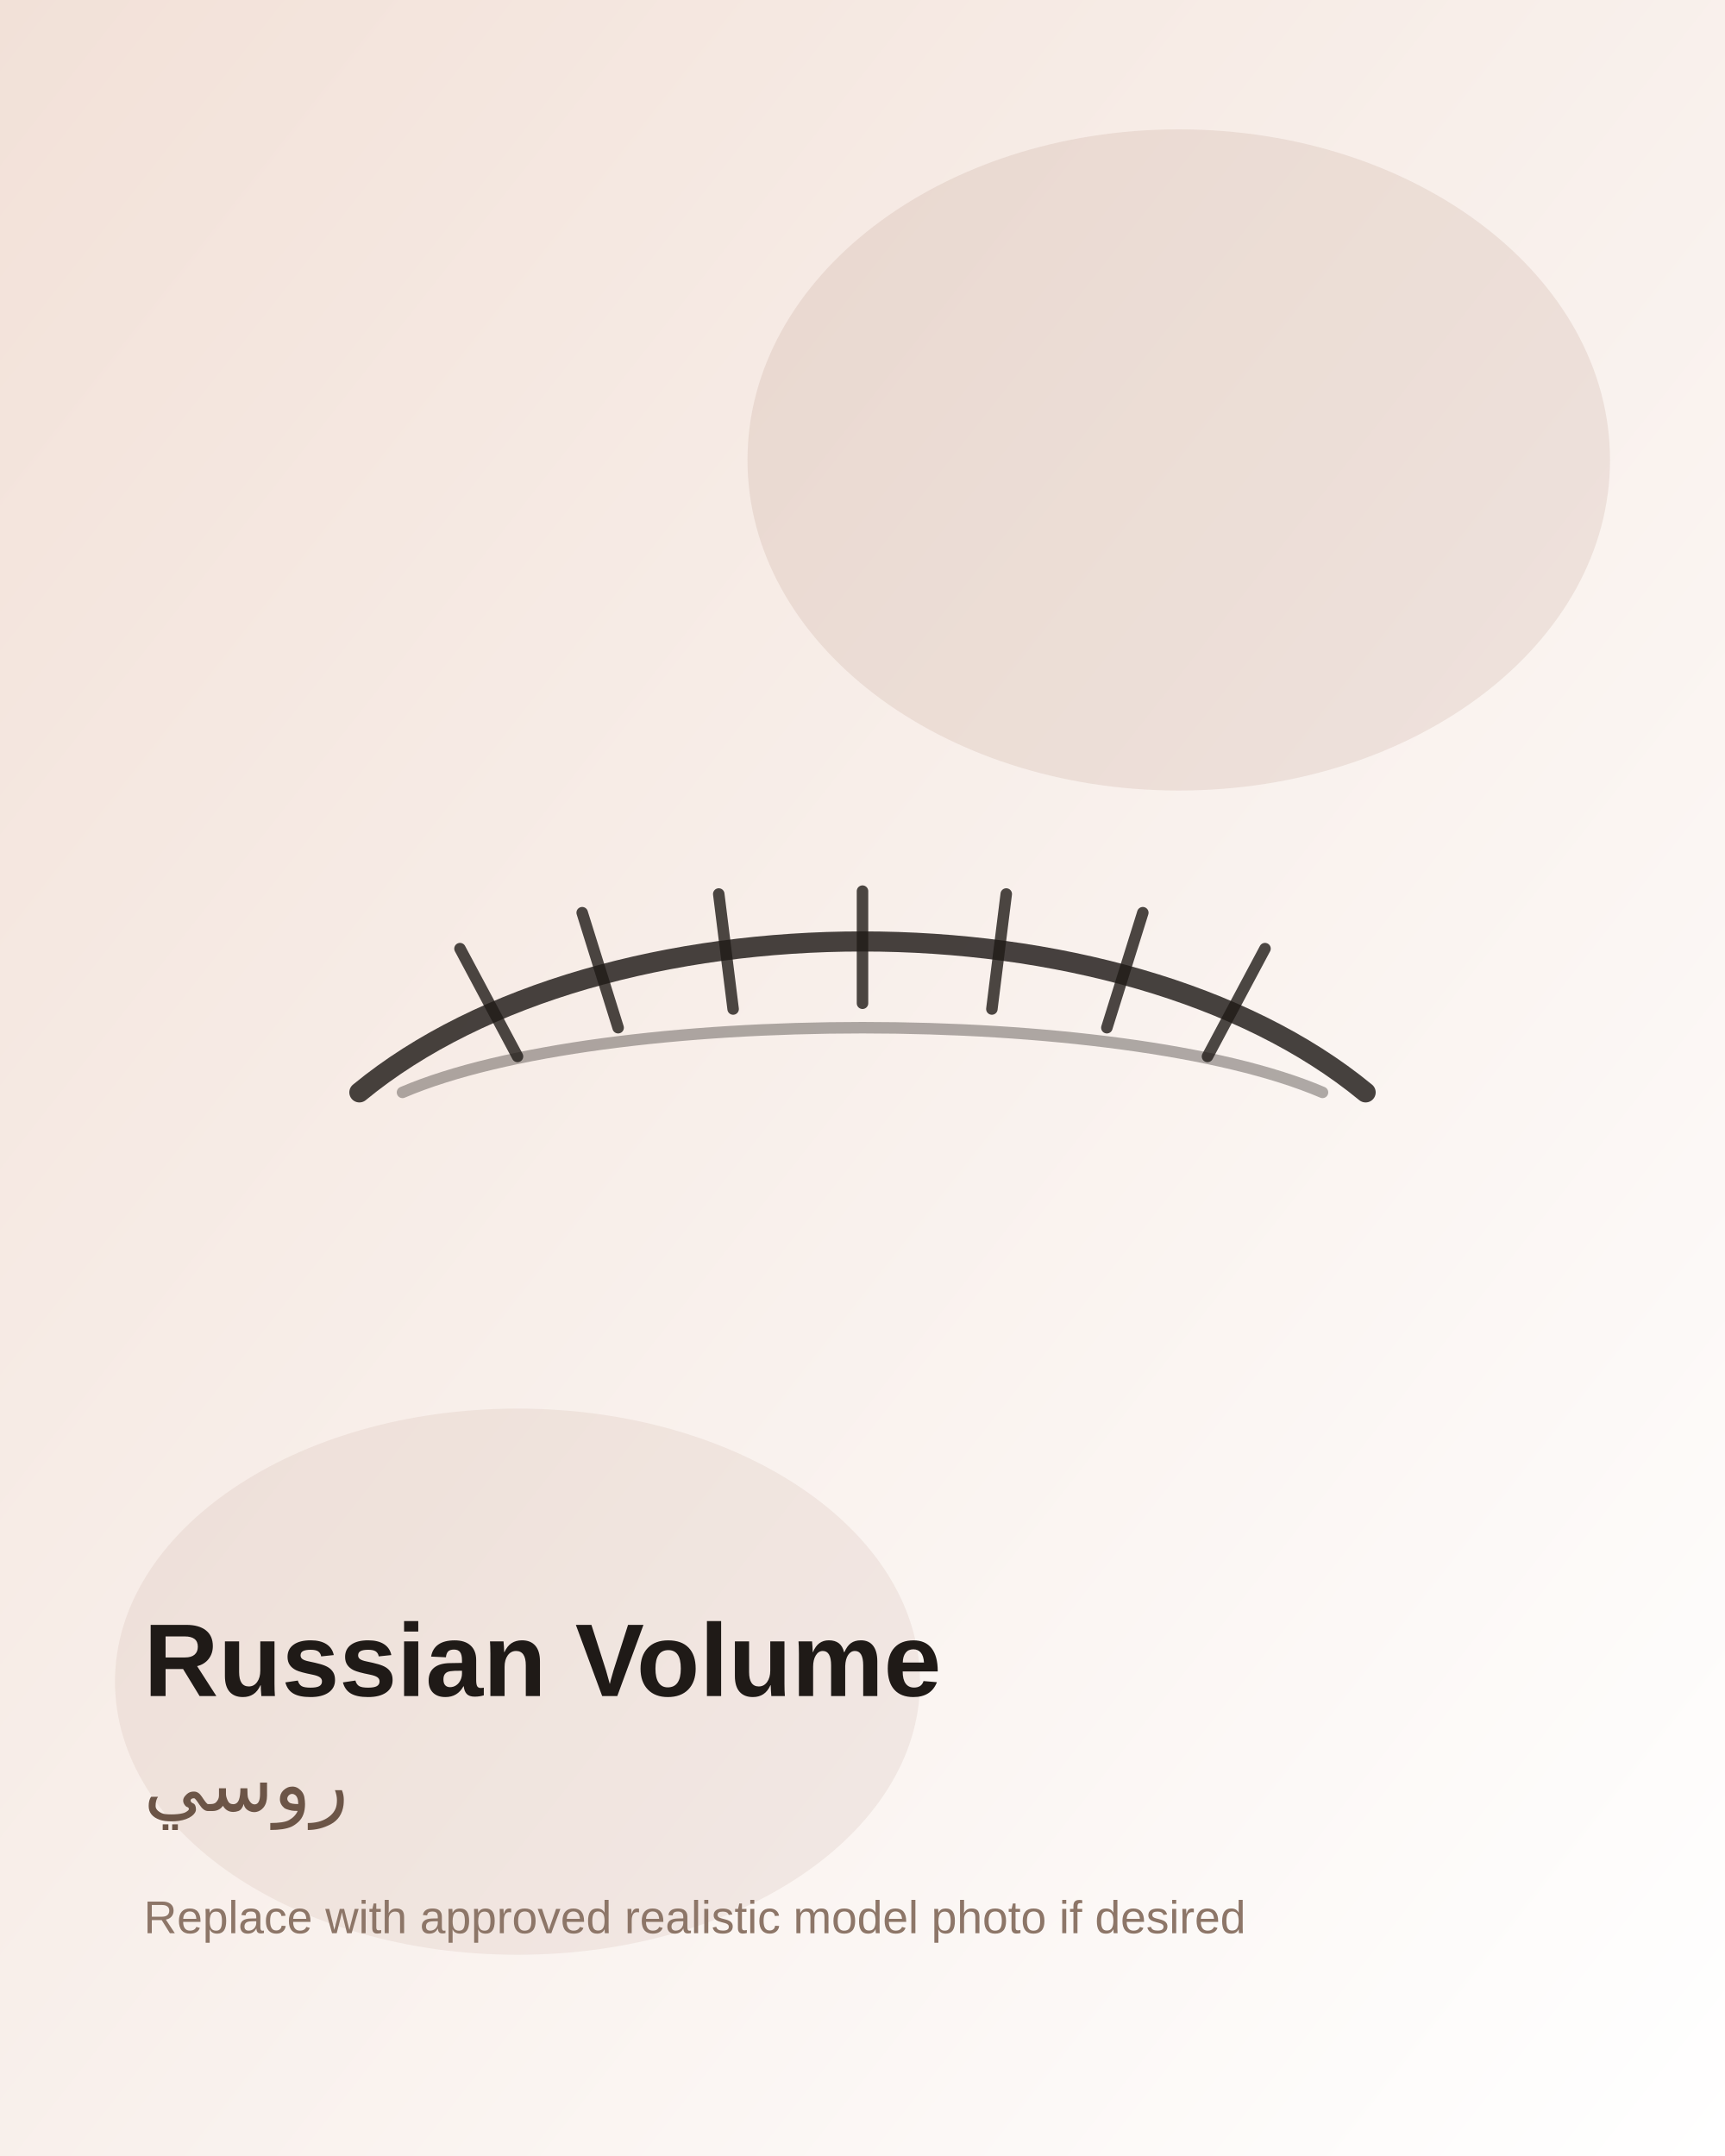
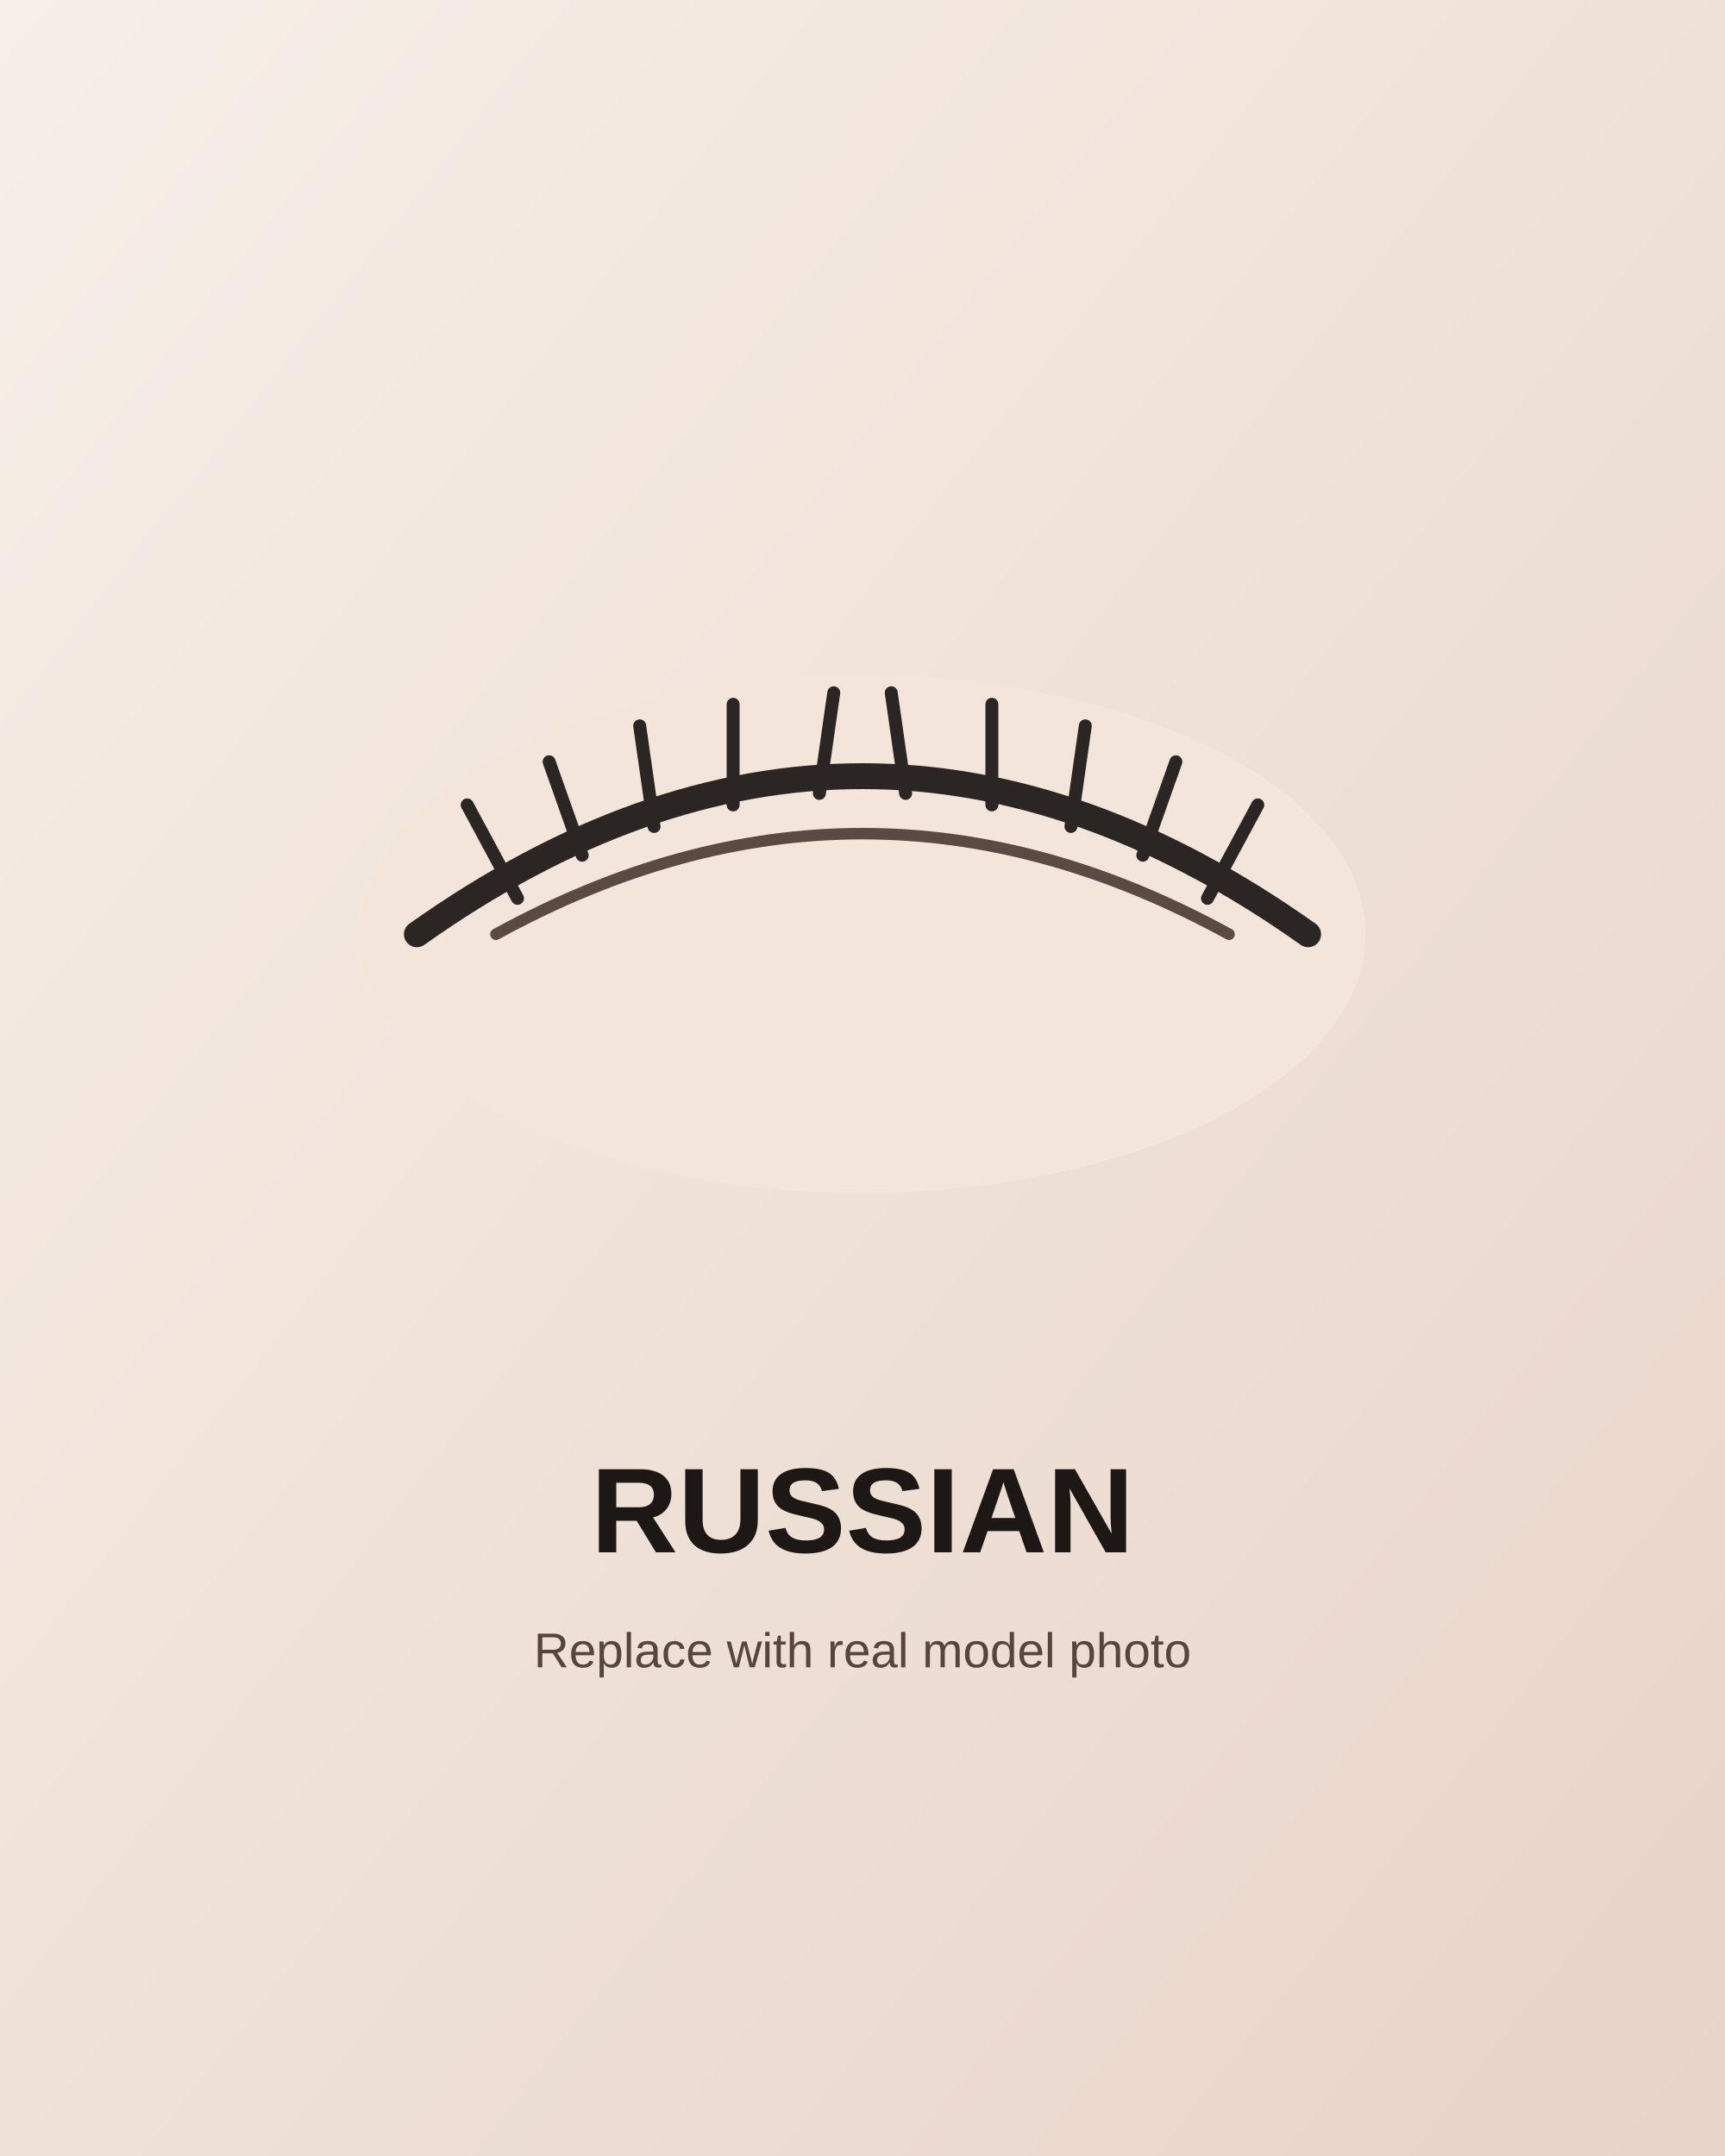
<svg xmlns="http://www.w3.org/2000/svg" width="1200" height="1500" viewBox="0 0 1200 1500">
  <defs>
-     <linearGradient id="g" x1="0" y1="0" x2="1" y2="1">
-       <stop offset="0%" stop-color="#f2e1d8" />
-       <stop offset="100%" stop-color="#ffffff" />
+     <linearGradient id="bg" x1="0" y1="0" x2="1" y2="1">
+       <stop offset="0%" stop-color="#f7efe8" />
+       <stop offset="100%" stop-color="#e8d4c8" />
    </linearGradient>
  </defs>
-   <rect width="1200" height="1500" fill="url(#g)" />
-   <ellipse cx="820" cy="320" rx="300" ry="230" fill="#a97f6e" opacity="0.16" />
-   <ellipse cx="360" cy="1170" rx="280" ry="190" fill="#a97f6e" opacity="0.12" />
-   <path d="M250 760 C420 620, 780 620, 950 760" stroke="#1f1a17" stroke-width="14" fill="none" opacity="0.82" stroke-linecap="round" />
-   <path d="M280 760 C420 700, 780 700, 920 760" stroke="#1f1a17" stroke-width="8" fill="none" opacity="0.35" stroke-linecap="round" />
-   <g stroke="#1f1a17" stroke-width="8" stroke-linecap="round" opacity="0.8">
-     <path d="M360 735 L320 660" />
-     <path d="M430 715 L405 635" />
-     <path d="M510 702 L500 622" />
-     <path d="M600 698 L600 620" />
-     <path d="M690 702 L700 622" />
-     <path d="M770 715 L795 635" />
-     <path d="M840 735 L880 660" />
+   <rect width="1200" height="1500" fill="url(#bg)" />
+   <ellipse cx="600" cy="650" rx="350" ry="180" fill="#f4e5da" />
+   <path d="M290 650 Q600 430 910 650" fill="none" stroke="#2b2523" stroke-width="18" stroke-linecap="round" />
+   <path d="M345 650 Q600 510 855 650" fill="none" stroke="#5b4943" stroke-width="8" stroke-linecap="round" />
+   <g stroke="#2b2523" stroke-width="9" stroke-linecap="round">
+     <path d="M360 625 L325 560" />
+     <path d="M405 595 L382 530" />
+     <path d="M455 575 L445 505" />
+     <path d="M510 560 L510 490" />
+     <path d="M570 552 L580 482" />
+     <path d="M630 552 L620 482" />
+     <path d="M690 560 L690 490" />
+     <path d="M745 575 L755 505" />
+     <path d="M795 595 L818 530" />
+     <path d="M840 625 L875 560" />
  </g>
-   <text x="100" y="1180" fill="#1f1a17" font-family="Arial, Helvetica, sans-serif" font-size="72" font-weight="700">Russian Volume</text>
-   <text x="100" y="1260" fill="#6c5547" font-family="Arial, Helvetica, sans-serif" font-size="54">روسي</text>
-   <text x="100" y="1345" fill="#8d7668" font-family="Arial, Helvetica, sans-serif" font-size="32">Replace with approved realistic model photo if desired</text>
+   <text x="600" y="1080" text-anchor="middle" font-size="84" font-family="Arial, Helvetica, sans-serif" font-weight="700" fill="#1d1715">RUSSIAN</text>
+   <text x="600" y="1160" text-anchor="middle" font-size="34" font-family="Arial, Helvetica, sans-serif" fill="#57443d">Replace with real model photo</text>
</svg>
